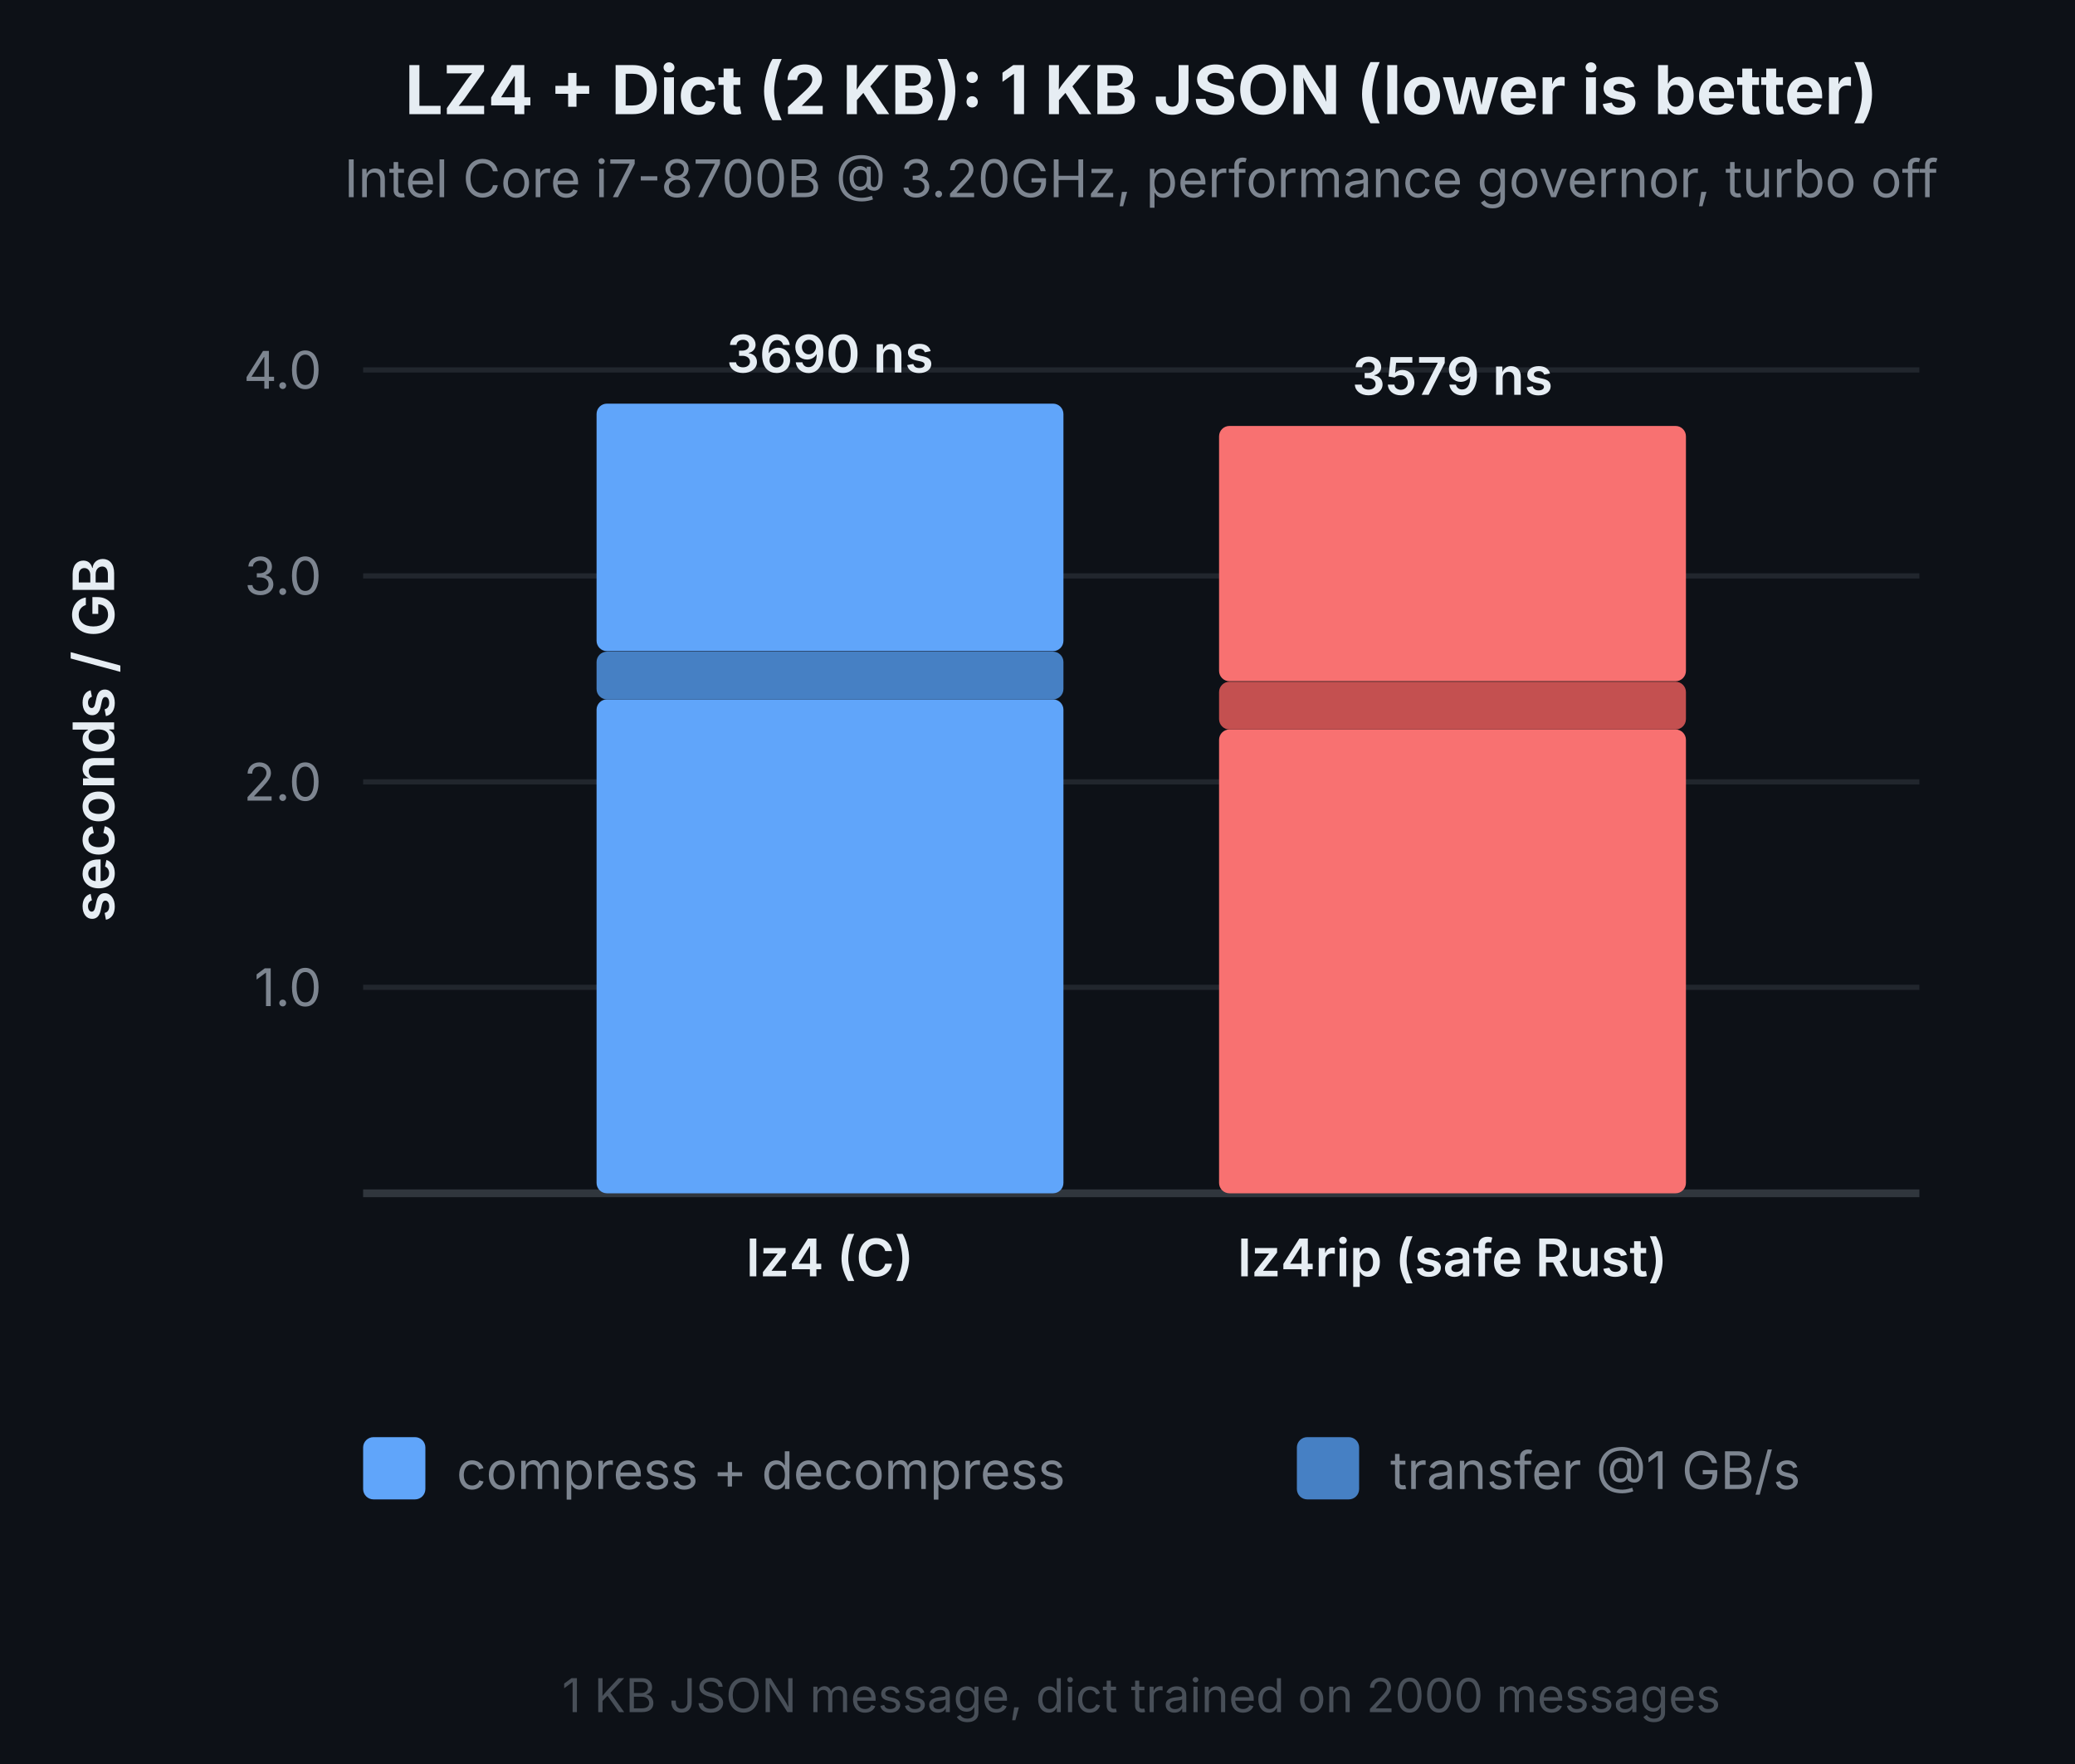
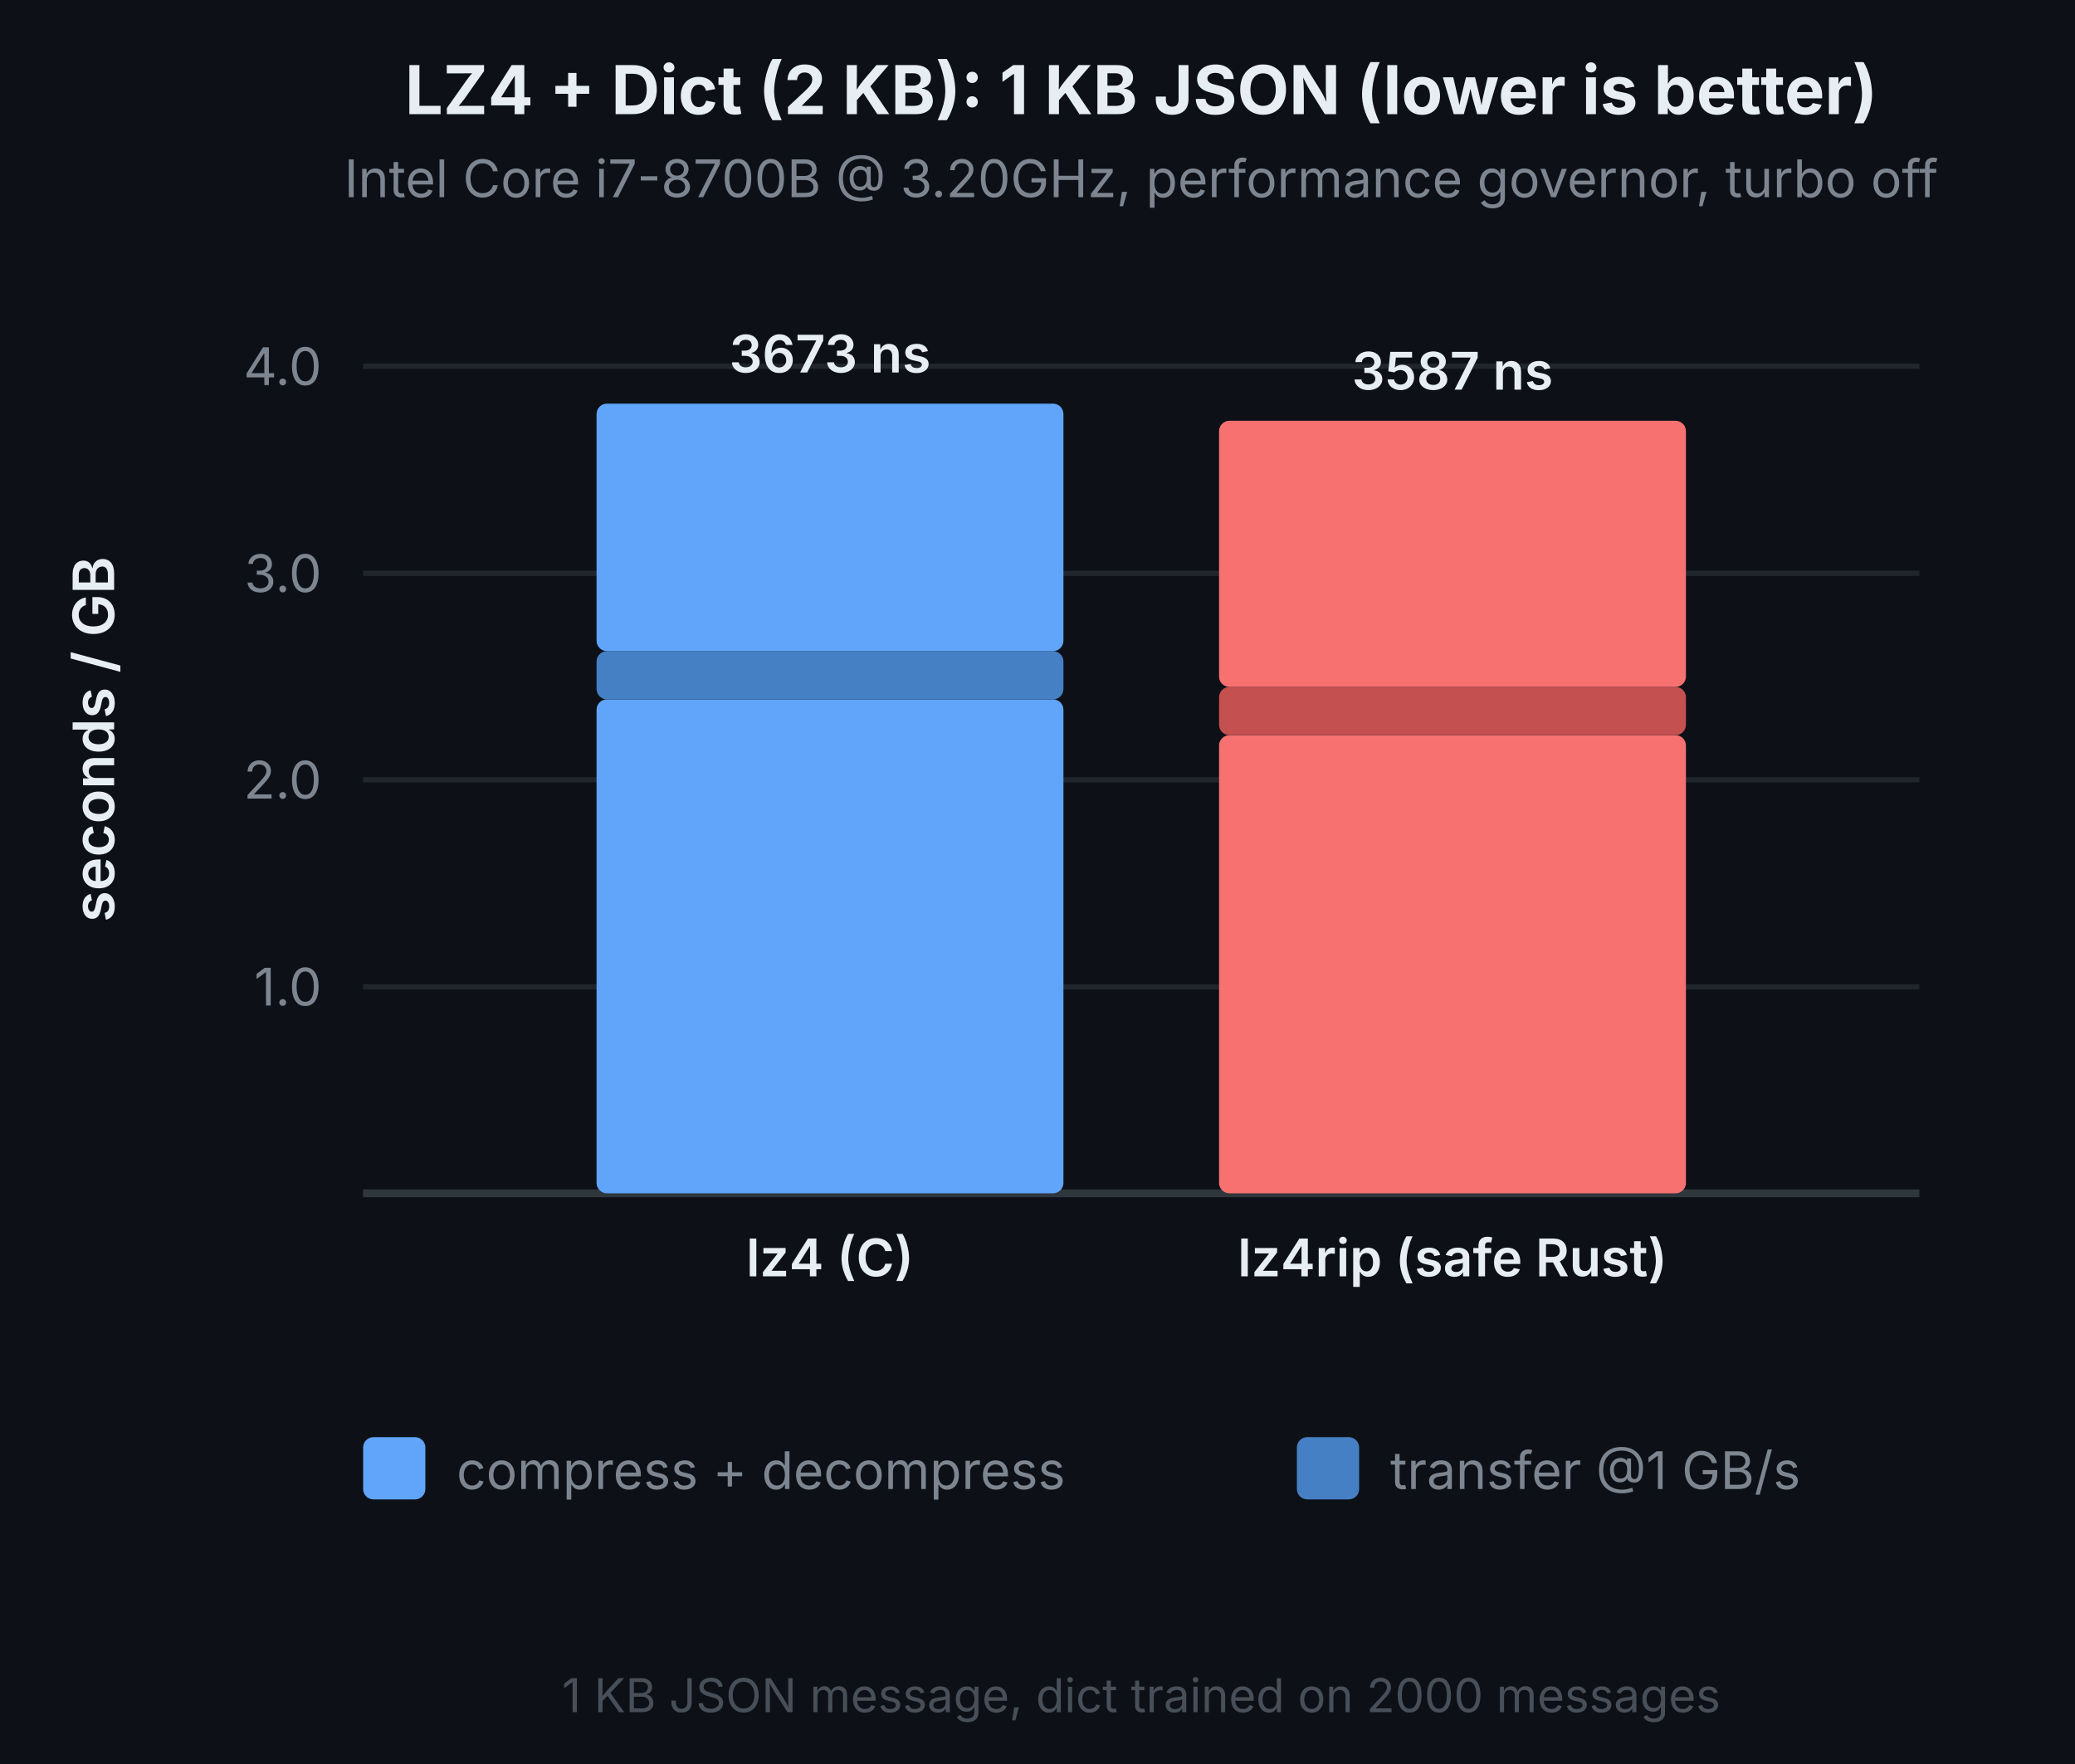
<svg xmlns="http://www.w3.org/2000/svg" viewBox="0 0 400 340" font-family="system-ui, -apple-system, sans-serif">
  <rect width="400" height="340" fill="#0d1117" />
  <text x="220.0" y="22" text-anchor="middle" fill="#e6edf3" font-size="13" font-weight="700">LZ4 + Dict (2 KB): 1 KB JSON (lower is better)</text>
  <text x="220.0" y="38" text-anchor="middle" fill="#7d8590" font-size="10">Intel Core i7-8700B @ 3.20GHz, performance governor, turbo off</text>
-   <line x1="70" y1="190.3" x2="370" y2="190.3" stroke="#21262d" stroke-width="1" />
-   <text x="62" y="190.3" text-anchor="end" dominant-baseline="middle" fill="#7d8590" font-size="10">1.0</text>
-   <line x1="70" y1="150.7" x2="370" y2="150.7" stroke="#21262d" stroke-width="1" />
-   <text x="62" y="150.7" text-anchor="end" dominant-baseline="middle" fill="#7d8590" font-size="10">2.0</text>
-   <line x1="70" y1="111.0" x2="370" y2="111.0" stroke="#21262d" stroke-width="1" />
-   <text x="62" y="111.0" text-anchor="end" dominant-baseline="middle" fill="#7d8590" font-size="10">3.0</text>
-   <line x1="70" y1="71.3" x2="370" y2="71.3" stroke="#21262d" stroke-width="1" />
-   <text x="62" y="71.3" text-anchor="end" dominant-baseline="middle" fill="#7d8590" font-size="10">4.0</text>
+   <line x1="70" y1="190.2" x2="370" y2="190.2" stroke="#21262d" stroke-width="1" />
+   <text x="62" y="190.2" text-anchor="end" dominant-baseline="middle" fill="#7d8590" font-size="10">1.0</text>
+   <line x1="70" y1="150.3" x2="370" y2="150.3" stroke="#21262d" stroke-width="1" />
+   <text x="62" y="150.3" text-anchor="end" dominant-baseline="middle" fill="#7d8590" font-size="10">2.0</text>
+   <line x1="70" y1="110.5" x2="370" y2="110.5" stroke="#21262d" stroke-width="1" />
+   <text x="62" y="110.5" text-anchor="end" dominant-baseline="middle" fill="#7d8590" font-size="10">3.0</text>
+   <line x1="70" y1="70.6" x2="370" y2="70.6" stroke="#21262d" stroke-width="1" />
+   <text x="62" y="70.6" text-anchor="end" dominant-baseline="middle" fill="#7d8590" font-size="10">4.0</text>
  <line x1="70" y1="230" x2="370" y2="230" stroke="#30363d" stroke-width="1.5" />
  <text x="22" y="142.5" text-anchor="middle" fill="#e6edf3" font-size="11" font-weight="600" transform="rotate(-90,22,142.5)">seconds / GB</text>
  <rect x="115.0" y="134.8" width="90.0" height="95.2" fill="#60a5fa" rx="2" />
-   <rect x="115.0" y="125.6" width="90.0" height="9.2" fill="#4680c4" rx="2" />
+   <rect x="115.0" y="125.5" width="90.0" height="9.3" fill="#4680c4" rx="2" />
  <rect x="115.0" y="77.8" width="90.0" height="47.7" fill="#60a5fa" rx="2" />
-   <text x="160.0" y="71.8" text-anchor="middle" fill="#e6edf3" font-size="10" font-weight="600">3690 ns</text>
-   <rect x="235.0" y="140.6" width="90.0" height="89.4" fill="#f87171" rx="2" />
-   <rect x="235.0" y="131.4" width="90.0" height="9.2" fill="#c45050" rx="2" />
-   <rect x="235.0" y="82.1" width="90.0" height="49.2" fill="#f87171" rx="2" />
-   <text x="280.0" y="76.1" text-anchor="middle" fill="#e6edf3" font-size="10" font-weight="600">3579 ns</text>
+   <text x="160.0" y="71.8" text-anchor="middle" fill="#e6edf3" font-size="10" font-weight="600">3673 ns</text>
+   <rect x="235.0" y="141.7" width="90.0" height="88.3" fill="#f87171" rx="2" />
+   <rect x="235.0" y="132.4" width="90.0" height="9.3" fill="#c45050" rx="2" />
+   <rect x="235.0" y="81.1" width="90.0" height="51.3" fill="#f87171" rx="2" />
+   <text x="280.0" y="75.1" text-anchor="middle" fill="#e6edf3" font-size="10" font-weight="600">3587 ns</text>
  <text x="160.0" y="246" text-anchor="middle" fill="#e6edf3" font-size="10" font-weight="600">lz4 (C)</text>
  <text x="280.0" y="246" text-anchor="middle" fill="#e6edf3" font-size="10" font-weight="600">lz4rip (safe Rust)</text>
  <rect x="70" y="277" width="12" height="12" fill="#60a5fa" rx="2" />
  <text x="88" y="287" fill="#7d8590" font-size="10">compress + decompress</text>
  <rect x="250" y="277" width="12" height="12" fill="#4680c4" rx="2" />
  <text x="268" y="287" fill="#7d8590" font-size="10">transfer @1 GB/s</text>
  <text x="220.0" y="330" text-anchor="middle" fill="#484f58" font-size="9">1 KB JSON message, dict trained on 2000 messages</text>
</svg>
